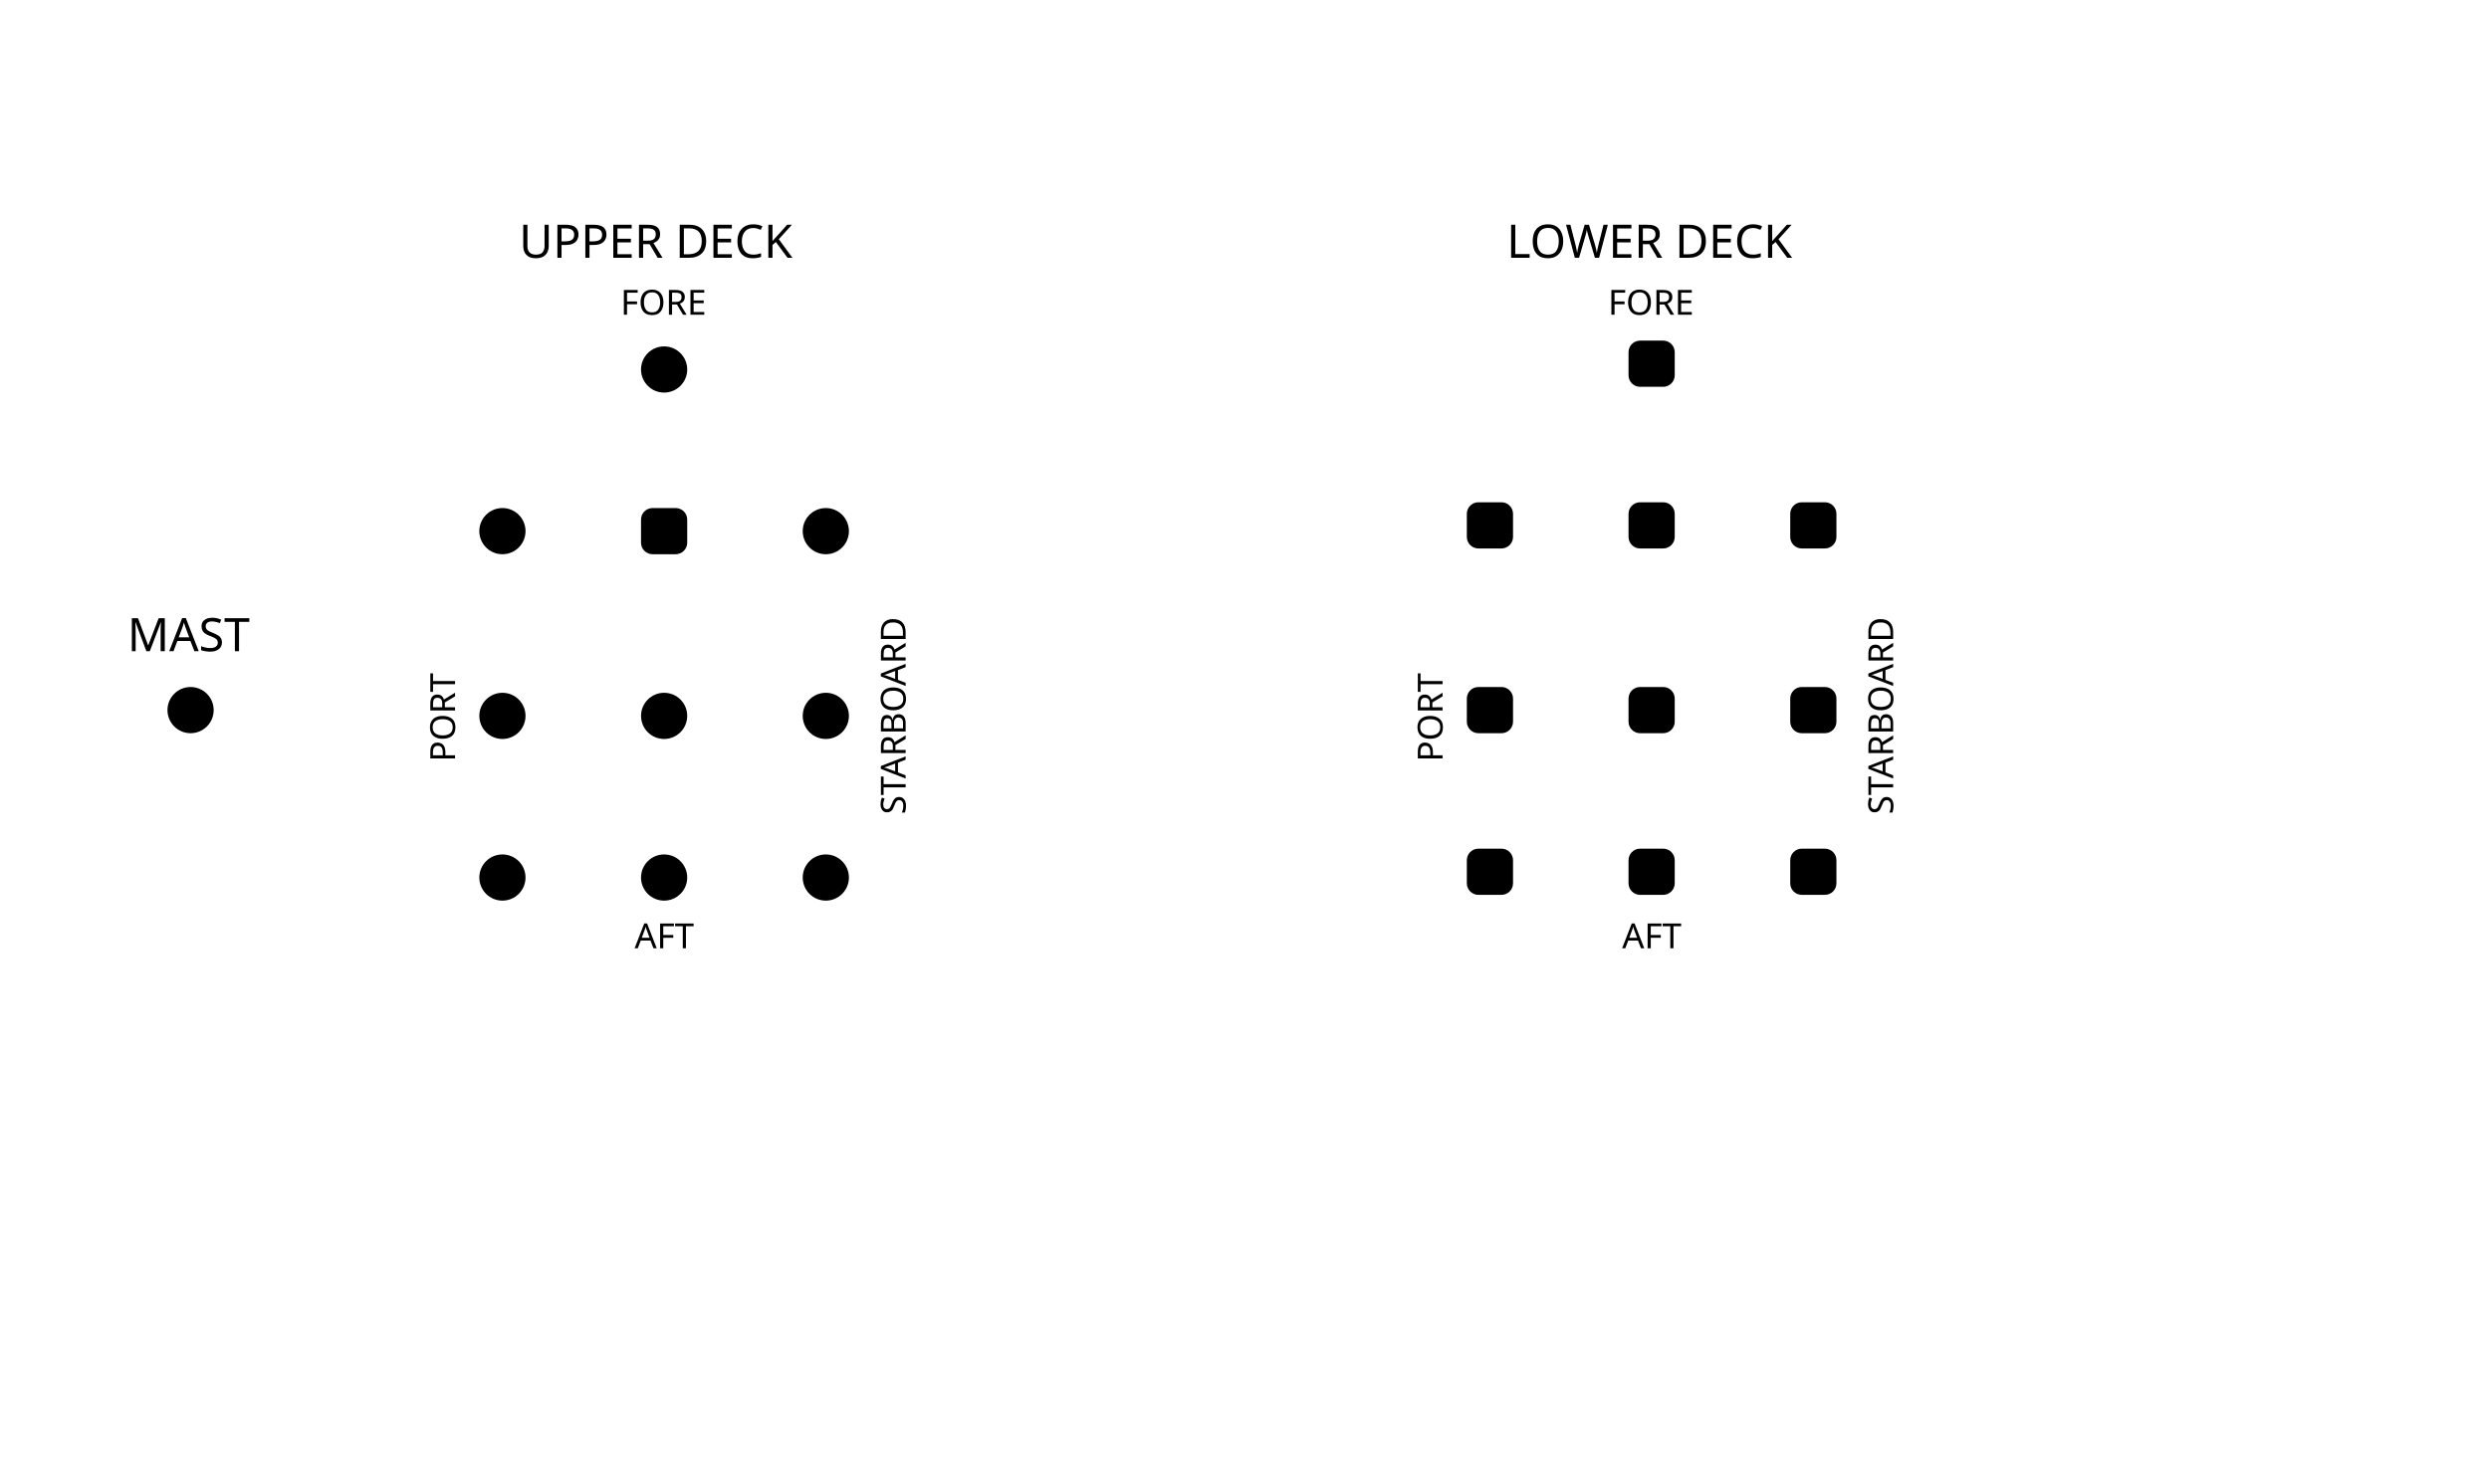
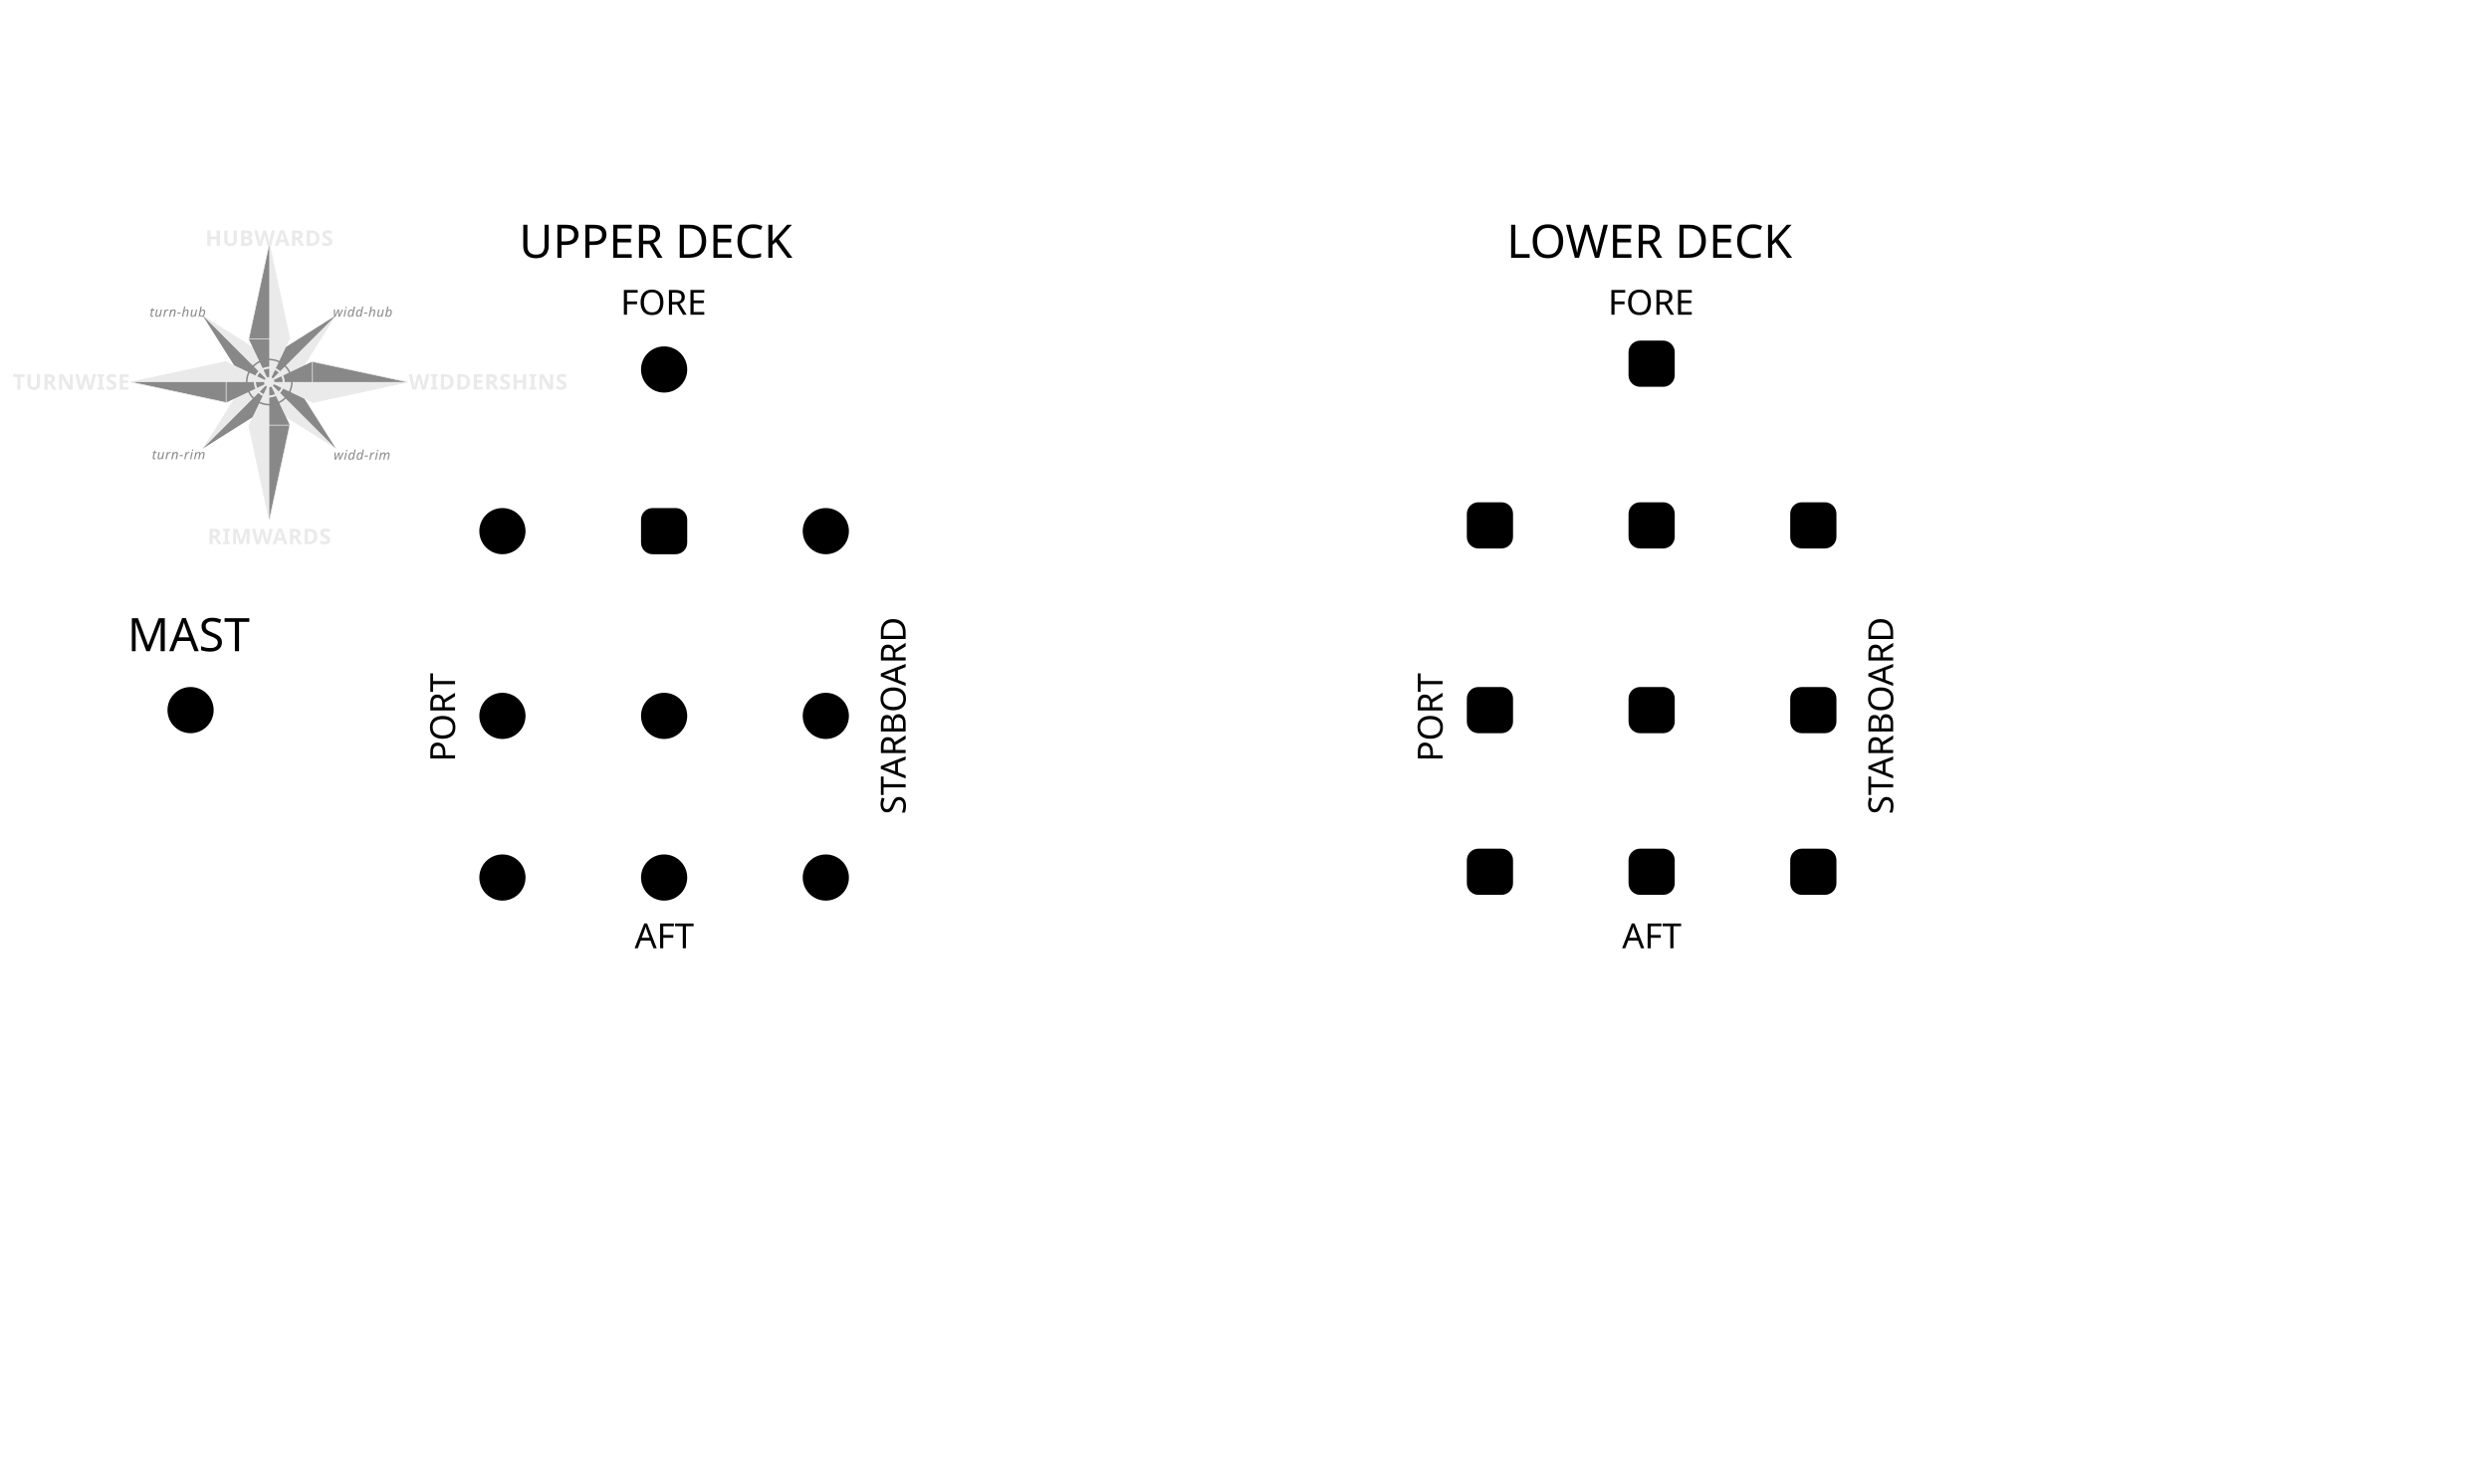
<svg xmlns="http://www.w3.org/2000/svg" viewBox="0 0 431 257" class="map-svg" data-map-id="63" version="1.1" id="svg6">
  <defs id="defs6" />
  <style id="inkscape-font-fix">
text, .map-label, .map-label-muted, .map-label-accent,
.lib-table, .lib-gap-label, .lib-book-label,
.lib-row-num, .lib-book-list, .room-type-label {
  font-family: "Noto Sans", sans-serif;
}
</style>
  <g id="layer-artwork">
    <text xml:space="preserve" x="260.892" y="44.654" id="text6" class="map-label" font-size="8">
      <tspan id="tspan6" x="260.892" y="44.654" style="font-size:8px">LOWER DECK</tspan>
    </text>
    <text xml:space="preserve" x="89.892" y="44.654" id="text21" class="map-label" font-size="8px">
      <tspan id="tspan21" x="89.892" y="44.654" style="font-size:8px">UPPER DECK</tspan>
    </text>
    <text xml:space="preserve" x="107.455" y="54.512" id="text22" class="map-label-muted" font-size="6px" style="font-size:6px">
      <tspan x="107.455" y="54.512" id="tspan22" style="font-size:6px">FORE</tspan>
    </text>
    <text xml:space="preserve" x="22.052" y="112.796" id="text23" class="map-label" font-size="8px">
      <tspan id="tspan23" x="22.052" y="112.796" style="font-size:8px">MAST</tspan>
    </text>
    <text xml:space="preserve" x="109.891" y="164.251" id="text29" class="map-label-muted" font-size="7px" style="font-size:6px">
      <tspan x="109.891" y="164.251" id="tspan29" style="font-size:6px">AFT</tspan>
    </text>
    <text xml:space="preserve" x="-141.064" y="156.822" id="text4" class="map-label-muted" font-size="7px" transform="rotate(-90)" style="font-size:6px">
      <tspan x="-141.064" y="156.822" id="tspan4" style="font-size:6px">STARBOARD</tspan>
    </text>
    <text xml:space="preserve" x="-131.95" y="78.798" id="text5" class="map-label-muted" font-size="7px" transform="rotate(-90)" style="font-size:6px">
      <tspan x="-131.95" y="78.798" id="tspan5" style="font-size:6px">PORT</tspan>
    </text>
    <text xml:space="preserve" x="278.455" y="54.512" id="text7" class="map-label-muted" font-size="6px" style="font-size:6px">
      <tspan x="278.455" y="54.512" id="tspan7" style="font-size:6px">FORE</tspan>
    </text>
    <text xml:space="preserve" x="280.891" y="164.251" id="text8" class="map-label-muted" font-size="7px" style="font-size:6px">
      <tspan x="280.891" y="164.251" id="tspan8" style="font-size:6px">AFT</tspan>
    </text>
    <text xml:space="preserve" x="-141.064" y="327.822" id="text9" class="map-label-muted" font-size="7px" transform="rotate(-90)" style="font-size:6px">
      <tspan x="-141.064" y="327.822" id="tspan9" style="font-size:6px">STARBOARD</tspan>
    </text>
    <text xml:space="preserve" x="-131.95" y="249.798" id="text10" class="map-label-muted" font-size="7px" transform="rotate(-90)" style="font-size:6px">
      <tspan x="-131.95" y="249.798" id="tspan10" style="font-size:6px">PORT</tspan>
    </text>
+     <g id="Compass" transform="matrix(0.1777777,0,0,0.1777777,2.184408,21.73462)">
+       <polygon class="compass-rose-primary" points="315.05,184.95 281.11,238.69 250,250 " id="polygon28" style="fill:#eaeaea" />
+       <polygon class="compass-rose-secondary" points="315.05,184.95 261.31,218.89 250,250 " id="polygon29" style="fill:#888888" />
+       <polygon class="compass-rose-primary" points="315.05,315.05 261.31,281.11 250,250 " id="polygon30" style="fill:#eaeaea" />
+       <polygon class="compass-rose-secondary" points="315.05,315.05 281.11,261.31 250,250 " id="polygon31" style="fill:#888888" />
+       <polygon class="compass-rose-primary" points="184.95,315.05 218.89,261.31 250,250 " id="polygon32" style="fill:#eaeaea" />
+       <polygon class="compass-rose-secondary" points="184.95,315.05 238.69,281.11 250,250 " id="polygon33" style="fill:#888888" />
+       <polygon class="compass-rose-primary" points="184.95,184.95 238.69,218.89 250,250 " id="polygon34" style="fill:#eaeaea" />
+       <polygon class="compass-rose-secondary" points="184.95,184.95 218.89,238.69 250,250 " id="polygon35" style="fill:#888888" />
+       <polygon class="compass-rose-primary" points="250,115 270,208 250,250 " id="polygon36" style="fill:#eaeaea" />
+       <polygon class="compass-rose-secondary" points="250,115 230,208 250,250 " id="polygon37" style="fill:#888888" />
+       <polygon class="compass-ring-primary" points="250,115 270,208 230,208 " stroke-width="0.75" fill="none" id="polygon38" style="fill:none;stroke:#eaeaea" />
+       <polygon class="compass-rose-primary" points="385,250 292,270 250,250 " id="polygon39" style="fill:#eaeaea" />
+       <polygon class="compass-rose-secondary" points="385,250 292,230 250,250 " id="polygon40" style="fill:#888888" />
+       <polygon class="compass-ring-primary" points="385,250 292,270 292,230 " stroke-width="0.75" fill="none" id="polygon41" style="fill:none;stroke:#eaeaea" />
+       <polygon class="compass-rose-primary" points="250,385 230,292 250,250 " id="polygon42" style="fill:#eaeaea" />
+       <polygon class="compass-rose-secondary" points="250,385 270,292 250,250 " id="polygon43" style="fill:#888888" />
+       <polygon class="compass-ring-primary" points="250,385 230,292 270,292 " stroke-width="0.75" fill="none" id="polygon44" style="fill:none;stroke:#eaeaea" />
+       <polygon class="compass-rose-primary" points="115,250 208,230 250,250 " id="polygon45" style="fill:#eaeaea" />
+       <polygon class="compass-rose-secondary" points="115,250 208,270 250,250 " id="polygon46" style="fill:#888888" />
+       <polygon class="compass-ring-primary" points="115,250 208,230 208,270 " stroke-width="0.75" fill="none" id="polygon47" style="fill:none;stroke:#eaeaea" />
+       <circle class="compass-ring-secondary" cx="250" cy="250" r="22" stroke-width="1.5" id="circle47" style="fill:none;stroke:#888888" />
+       <circle class="compass-ring-primary" cx="250" cy="250" r="14" stroke-width="2" id="circle48" style="fill:none;stroke:#eaeaea" />
+       <circle class="compass-rose-primary" cx="250" cy="250" r="5" id="circle49" style="fill:#eaeaea" />
+       <text class="compass-label-primary" x="250" y="109.863" id="text49" style="font-weight:bold;font-size:21px;font-family:'Noto Sans', sans-serif;letter-spacing:0.5px;dominant-baseline:middle;text-anchor:middle;fill:#eaeaea">HUBWARDS</text>
+       <text class="compass-label-primary" x="463.056" y="249.863" id="text50" style="font-weight:bold;font-size:21px;font-family:'Noto Sans', sans-serif;letter-spacing:0.5px;dominant-baseline:middle;text-anchor:middle;fill:#eaeaea">WIDDERSHINS</text>
+       <text class="compass-label-primary" x="250" y="400.55" id="text51" style="font-weight:bold;font-size:21px;font-family:'Noto Sans', sans-serif;letter-spacing:0.5px;dominant-baseline:middle;text-anchor:middle;fill:#eaeaea">RIMWARDS</text>
+       <text class="compass-label-primary" x="57.146" y="250" id="text52" style="font-weight:bold;font-size:21px;font-family:'Noto Sans', sans-serif;letter-spacing:0.5px;dominant-baseline:middle;text-anchor:middle;fill:#eaeaea">TURNWISE</text>
+       <text class="compass-label-secondary" x="341.045" y="181.814" id="text53" style="font-style:italic;font-size:13px;font-family:'Noto Sans', sans-serif;letter-spacing:0.5px;dominant-baseline:middle;text-anchor:middle;fill:#888888">widd-hub</text>
+       <text class="compass-label-secondary" x="340.324" y="321.087" id="text54" style="font-style:italic;font-size:13px;font-family:'Noto Sans', sans-serif;letter-spacing:0.5px;dominant-baseline:middle;text-anchor:middle;fill:#888888">widd-rim</text>
+       <text class="compass-label-secondary" x="161.716" y="320.674" id="text55" style="font-style:italic;font-size:13px;font-family:'Noto Sans', sans-serif;letter-spacing:0.5px;dominant-baseline:middle;text-anchor:middle;fill:#888888">turn-rim</text>
+       <text class="compass-label-secondary" x="160.844" y="181.814" id="text56" style="font-style:italic;font-size:13px;font-family:'Noto Sans', sans-serif;letter-spacing:0.5px;dominant-baseline:middle;text-anchor:middle;fill:#888888">turn-hub</text>
+     </g>
  </g>
  <g id="layer-exits">
    <line id="edge-276f933f8ae0836c030480f9913b5839b99f412c-cc132ec2ee473ae6a3293cc7c07ea34aa573b08a" class="exit" x1="115" y1="124" x2="143" y2="124" />
    <line id="edge-7061b06e4b2dcc679cbb7f708ff75024c60aa5ad-cc132ec2ee473ae6a3293cc7c07ea34aa573b08a" class="exit" x1="143" y1="92" x2="143" y2="124" />
    <line id="edge-bb128c612942e5adb1f2568ef0b0ecf95bf435dd-cc132ec2ee473ae6a3293cc7c07ea34aa573b08a" class="exit" x1="143" y1="152" x2="143" y2="124" />
+ 
    null
    <line id="edge-276f933f8ae0836c030480f9913b5839b99f412c-bb128c612942e5adb1f2568ef0b0ecf95bf435dd" class="exit" x1="115" y1="124" x2="143" y2="152" />
    <line id="edge-300d37af6bc80eeb8b1d85bba0dc9e349bfdb0c5-bb128c612942e5adb1f2568ef0b0ecf95bf435dd" class="exit" x1="115" y1="152" x2="143" y2="152" />
    <line id="edge-276f933f8ae0836c030480f9913b5839b99f412c-300d37af6bc80eeb8b1d85bba0dc9e349bfdb0c5" class="exit" x1="115" y1="124" x2="115" y2="152" />
    <line id="edge-300d37af6bc80eeb8b1d85bba0dc9e349bfdb0c5-b6278d2a3a3f2f6ebdf33ba6c37dd21a681aa6ad" class="exit" x1="115" y1="152" x2="87" y2="152" />
    <line id="edge-300d37af6bc80eeb8b1d85bba0dc9e349bfdb0c5-cc132ec2ee473ae6a3293cc7c07ea34aa573b08a" class="exit" x1="115" y1="152" x2="143" y2="124" />
    <line id="edge-afe5ba7685f3ad5d6e2c72a1a26a1c4e49c8b121-b6278d2a3a3f2f6ebdf33ba6c37dd21a681aa6ad" class="exit" x1="87" y1="124" x2="87" y2="152" />
    <line id="edge-276f933f8ae0836c030480f9913b5839b99f412c-afe5ba7685f3ad5d6e2c72a1a26a1c4e49c8b121" class="exit" x1="115" y1="124" x2="87" y2="124" />
    <line id="edge-300d37af6bc80eeb8b1d85bba0dc9e349bfdb0c5-afe5ba7685f3ad5d6e2c72a1a26a1c4e49c8b121" class="exit" x1="115" y1="152" x2="87" y2="124" />
    <line id="edge-549b279912bf26749f193103f5a698d1763c4195-afe5ba7685f3ad5d6e2c72a1a26a1c4e49c8b121" class="exit" x1="87" y1="92" x2="87" y2="124" />
+ 
    null
    null
    <line id="edge-276f933f8ae0836c030480f9913b5839b99f412c-b6278d2a3a3f2f6ebdf33ba6c37dd21a681aa6ad" class="exit" x1="115" y1="124" x2="87" y2="152" />
    <line id="edge-21de9d4c3c3c9b4cd41483937f63c98f20c856c8-7061b06e4b2dcc679cbb7f708ff75024c60aa5ad" class="exit" x1="115" y1="64" x2="143" y2="92" />
    <line id="edge-7061b06e4b2dcc679cbb7f708ff75024c60aa5ad-fb106e274d6161cebcbba8dfb256b718f896d800" class="exit" x1="143" y1="92" x2="115" y2="92" />
    <line id="edge-21de9d4c3c3c9b4cd41483937f63c98f20c856c8-549b279912bf26749f193103f5a698d1763c4195" class="exit" x1="115" y1="64" x2="87" y2="92" />
    <line id="edge-549b279912bf26749f193103f5a698d1763c4195-fb106e274d6161cebcbba8dfb256b718f896d800" class="exit" x1="87" y1="92" x2="115" y2="92" />
    <line id="edge-69785e30295575f22400335deda7284980a8647b-bb1f4ee5a2a4e1dca0a91559d4934c2710080ffd" class="exit" x1="314" y1="151" x2="314" y2="123" />
    <line id="edge-7011a9bed74b1a416349e8b251f0d312c1c01311-bb1f4ee5a2a4e1dca0a91559d4934c2710080ffd" class="exit" x1="314" y1="91" x2="314" y2="123" />
    <line id="edge-8380ae44a26adabd8cfcc4c66315fccaf375dd96-bb1f4ee5a2a4e1dca0a91559d4934c2710080ffd" class="exit" x1="286" y1="123" x2="314" y2="123" />
    <line id="edge-37ceaa9225c6079b6f4c1c1822f6586c8f3562c1-7011a9bed74b1a416349e8b251f0d312c1c01311" class="exit" x1="286" y1="63" x2="314" y2="91" />
    <line id="edge-37ceaa9225c6079b6f4c1c1822f6586c8f3562c1-a3acea848c2fb367e7d38792d3a5c58e45aac205" class="exit" x1="286" y1="63" x2="258" y2="91" />
    <line id="edge-68c73bf8cbd4bdf2d5f056dfb0c4f7f873c43357-a3acea848c2fb367e7d38792d3a5c58e45aac205" class="exit" x1="286" y1="91" x2="258" y2="91" />
    <line id="edge-9af6f1f64b8728b62a572a0540be43110cb109ad-a3acea848c2fb367e7d38792d3a5c58e45aac205" class="exit" x1="258" y1="123" x2="258" y2="91" />
    <line id="edge-8fb3cbee200ce4c47426e357635cf027354a0645-9af6f1f64b8728b62a572a0540be43110cb109ad" class="exit" x1="258" y1="151" x2="258" y2="123" />
    <line id="edge-8fb3cbee200ce4c47426e357635cf027354a0645-e97301502f9725e070d40542e02b9df68384c223" class="exit" x1="258" y1="151" x2="286" y2="151" />
  </g>
  <g id="layer-rooms">
    <circle id="room-cc132ec2ee473ae6a3293cc7c07ea34aa573b08a" class="room outdoor" data-label="starboard side of the upper deck" cx="143" cy="124" r="4" />
    <circle id="room-bb128c612942e5adb1f2568ef0b0ecf95bf435dd" class="room outdoor" data-label="starboard aft corner of the upper deck" cx="143" cy="152" r="4" />
    <circle id="room-300d37af6bc80eeb8b1d85bba0dc9e349bfdb0c5" class="room outdoor" data-label="aft end of the upper deck" cx="115" cy="152" r="4" />
    <circle id="room-b6278d2a3a3f2f6ebdf33ba6c37dd21a681aa6ad" class="room outdoor" data-label="port aft corner of the upper deck" cx="87" cy="152" r="4" />
    <circle id="room-afe5ba7685f3ad5d6e2c72a1a26a1c4e49c8b121" class="room outdoor" data-label="port side of the upper deck" cx="87" cy="124" r="4" />
    <circle id="room-276f933f8ae0836c030480f9913b5839b99f412c" class="room outdoor" data-label="middle of the upper deck" cx="115" cy="124" r="4" />
    <circle id="room-01cef59ef1d5914600f1cf94d4f3f9fb8f585020" class="room outdoor" data-label="atop the mast" cx="33" cy="123" r="4" />
    <circle id="room-7061b06e4b2dcc679cbb7f708ff75024c60aa5ad" class="room outdoor" data-label="starboard fore corner of the upper deck" cx="143" cy="92" r="4" />
    <circle id="room-21de9d4c3c3c9b4cd41483937f63c98f20c856c8" class="room outdoor" data-label="fore end of the upper deck" cx="115" cy="64" r="4" />
    <circle id="room-549b279912bf26749f193103f5a698d1763c4195" class="room outdoor" data-label="port fore corner of the upper deck" cx="87" cy="92" r="4" />
    <rect id="room-fb106e274d6161cebcbba8dfb256b718f896d800" class="room indoor" data-label="bridge of the SS Unsinkable" x="111" y="88" width="8" height="8" rx="2" />
    <rect id="room-bb1f4ee5a2a4e1dca0a91559d4934c2710080ffd" class="room indoor" data-label="starboard corridor of the lower deck" x="310" y="119" width="8" height="8" rx="2" />
    <rect id="room-69785e30295575f22400335deda7284980a8647b" class="room indoor" data-label="starboard boiler room" x="310" y="147" width="8" height="8" rx="2" />
    <rect id="room-8380ae44a26adabd8cfcc4c66315fccaf375dd96" class="room indoor" data-label="Store B" x="282" y="119" width="8" height="8" rx="2" />
    <rect id="room-7011a9bed74b1a416349e8b251f0d312c1c01311" class="room indoor" data-label="starboard fore corner of the lower deck" x="310" y="87" width="8" height="8" rx="2" />
    <rect id="room-37ceaa9225c6079b6f4c1c1822f6586c8f3562c1" class="room indoor" data-label="fore corner of the lower deck" x="282" y="59" width="8" height="8" rx="2" />
    <rect id="room-a3acea848c2fb367e7d38792d3a5c58e45aac205" class="room indoor" data-label="port fore corner of the lower deck" x="254" y="87" width="8" height="8" rx="2" />
    <rect id="room-68c73bf8cbd4bdf2d5f056dfb0c4f7f873c43357" class="room indoor" data-label="Store C" x="282" y="87" width="8" height="8" rx="2" />
    <rect id="room-9af6f1f64b8728b62a572a0540be43110cb109ad" class="room indoor" data-label="port corridor of the lower deck" x="254" y="119" width="8" height="8" rx="2" />
    <rect id="room-8fb3cbee200ce4c47426e357635cf027354a0645" class="room indoor" data-label="port boiler room" x="254" y="147" width="8" height="8" rx="2" />
    <rect id="room-e97301502f9725e070d40542e02b9df68384c223" class="room indoor" data-label="Store A" x="282" y="147" width="8" height="8" rx="2" />
  </g>
  <g id="layer-stairs">
    <polygon id="stair-cc132ec2ee473ae6a3293cc7c07ea34aa573b08a" class="stair-symbol" points="143,127 140.5,122 145.5,122" />
    <polygon id="stair-afe5ba7685f3ad5d6e2c72a1a26a1c4e49c8b121" class="stair-symbol" points="87,127 84.5,122 89.5,122" />
    <polygon id="stair-276f933f8ae0836c030480f9913b5839b99f412c" class="stair-symbol" points="115,121 112.5,126 117.5,126" />
    <polygon id="stair-01cef59ef1d5914600f1cf94d4f3f9fb8f585020" class="stair-symbol" points="33,126 30.5,121 35.5,121" />
    <polygon id="stair-bb1f4ee5a2a4e1dca0a91559d4934c2710080ffd" class="stair-symbol" points="314,120 311.5,125 316.5,125" />
    <polygon id="stair-9af6f1f64b8728b62a572a0540be43110cb109ad" class="stair-symbol" points="258,120 255.5,125 260.5,125" />
  </g>
  <g id="layer-room-labels">
    <text xml:space="preserve" x="284.676" y="92.428" id="text3" class="map-label" font-size="4px" text-align="center" style="font-family:'Noto Sans', sans-serif">
      <tspan id="tspan3" x="284.676" y="92.428">C</tspan>
    </text>
    <text xml:space="preserve" x="284.614" y="124.428" id="text1" class="map-label" font-size="4px" text-align="center" style="font-family:'Noto Sans', sans-serif">
      <tspan id="tspan1" x="284.614" y="124.428">B</tspan>
    </text>
    <text xml:space="preserve" x="284.724" y="152.434" id="text2" class="map-label" font-size="4px" text-align="center" style="font-family:'Noto Sans', sans-serif">
      <tspan id="tspan2" x="284.724" y="152.434">A</tspan>
    </text>
  </g>
  <g id="layer-labels">
    
  </g>
</svg>
